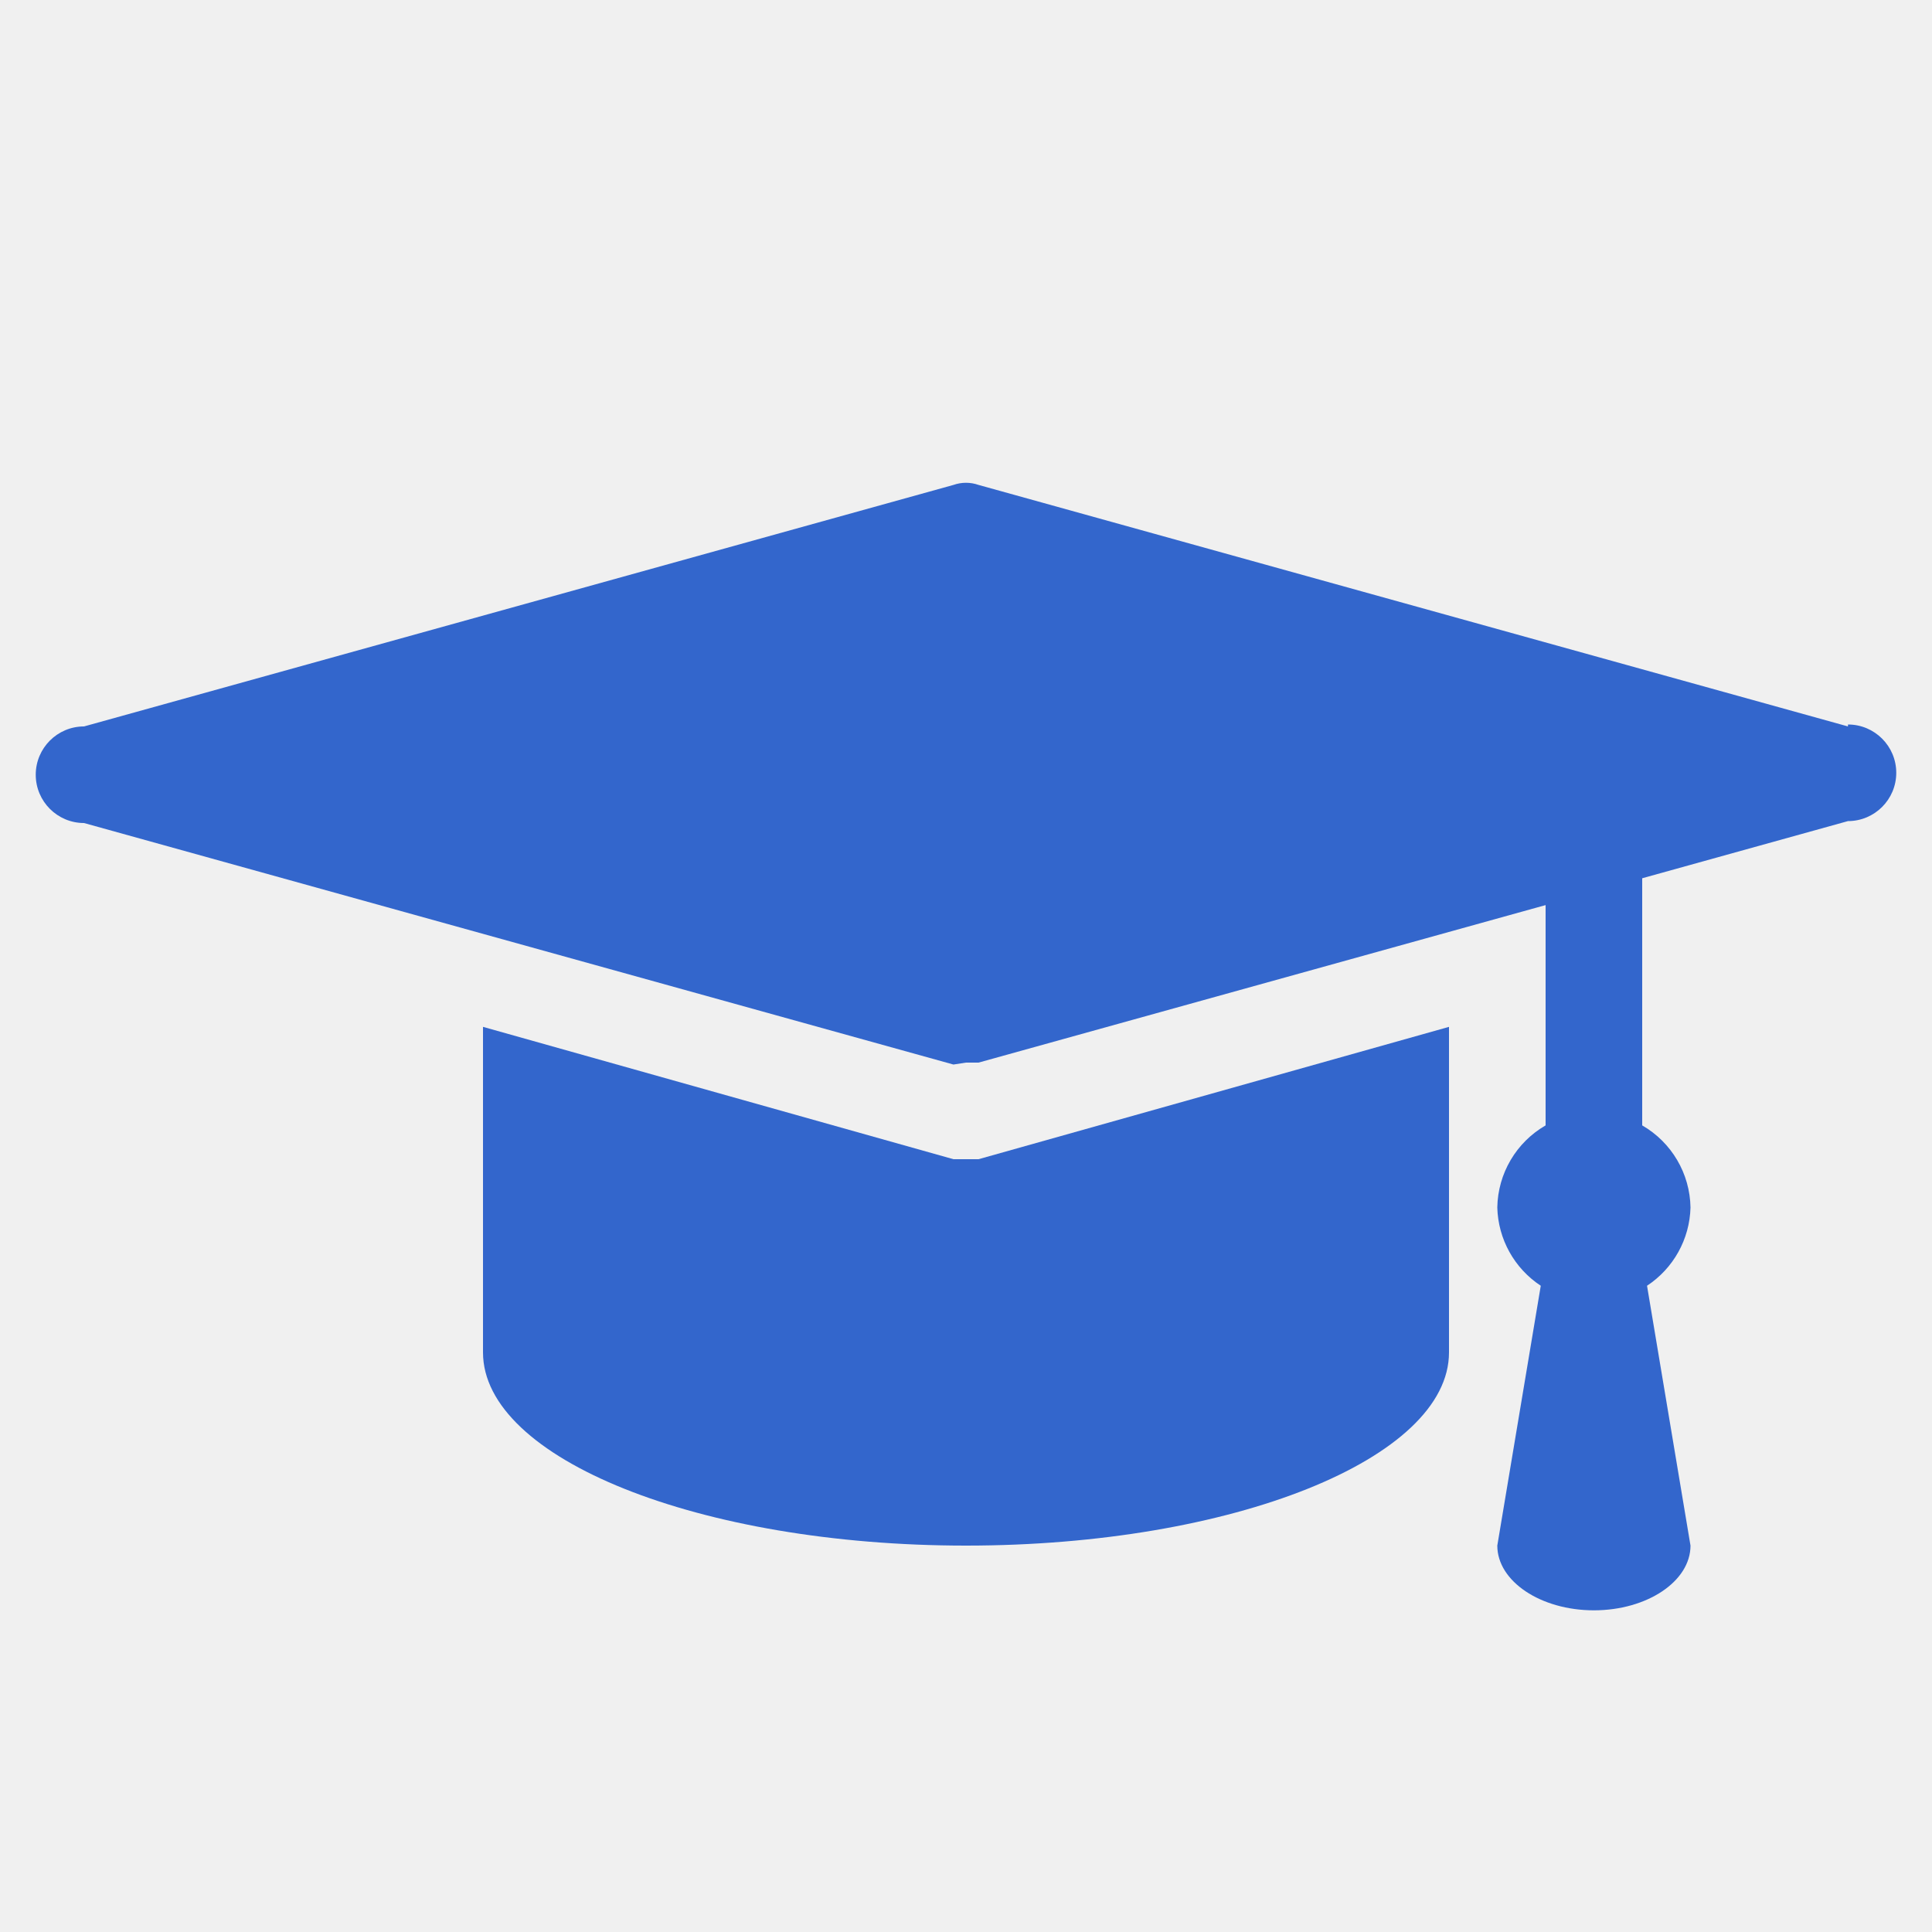
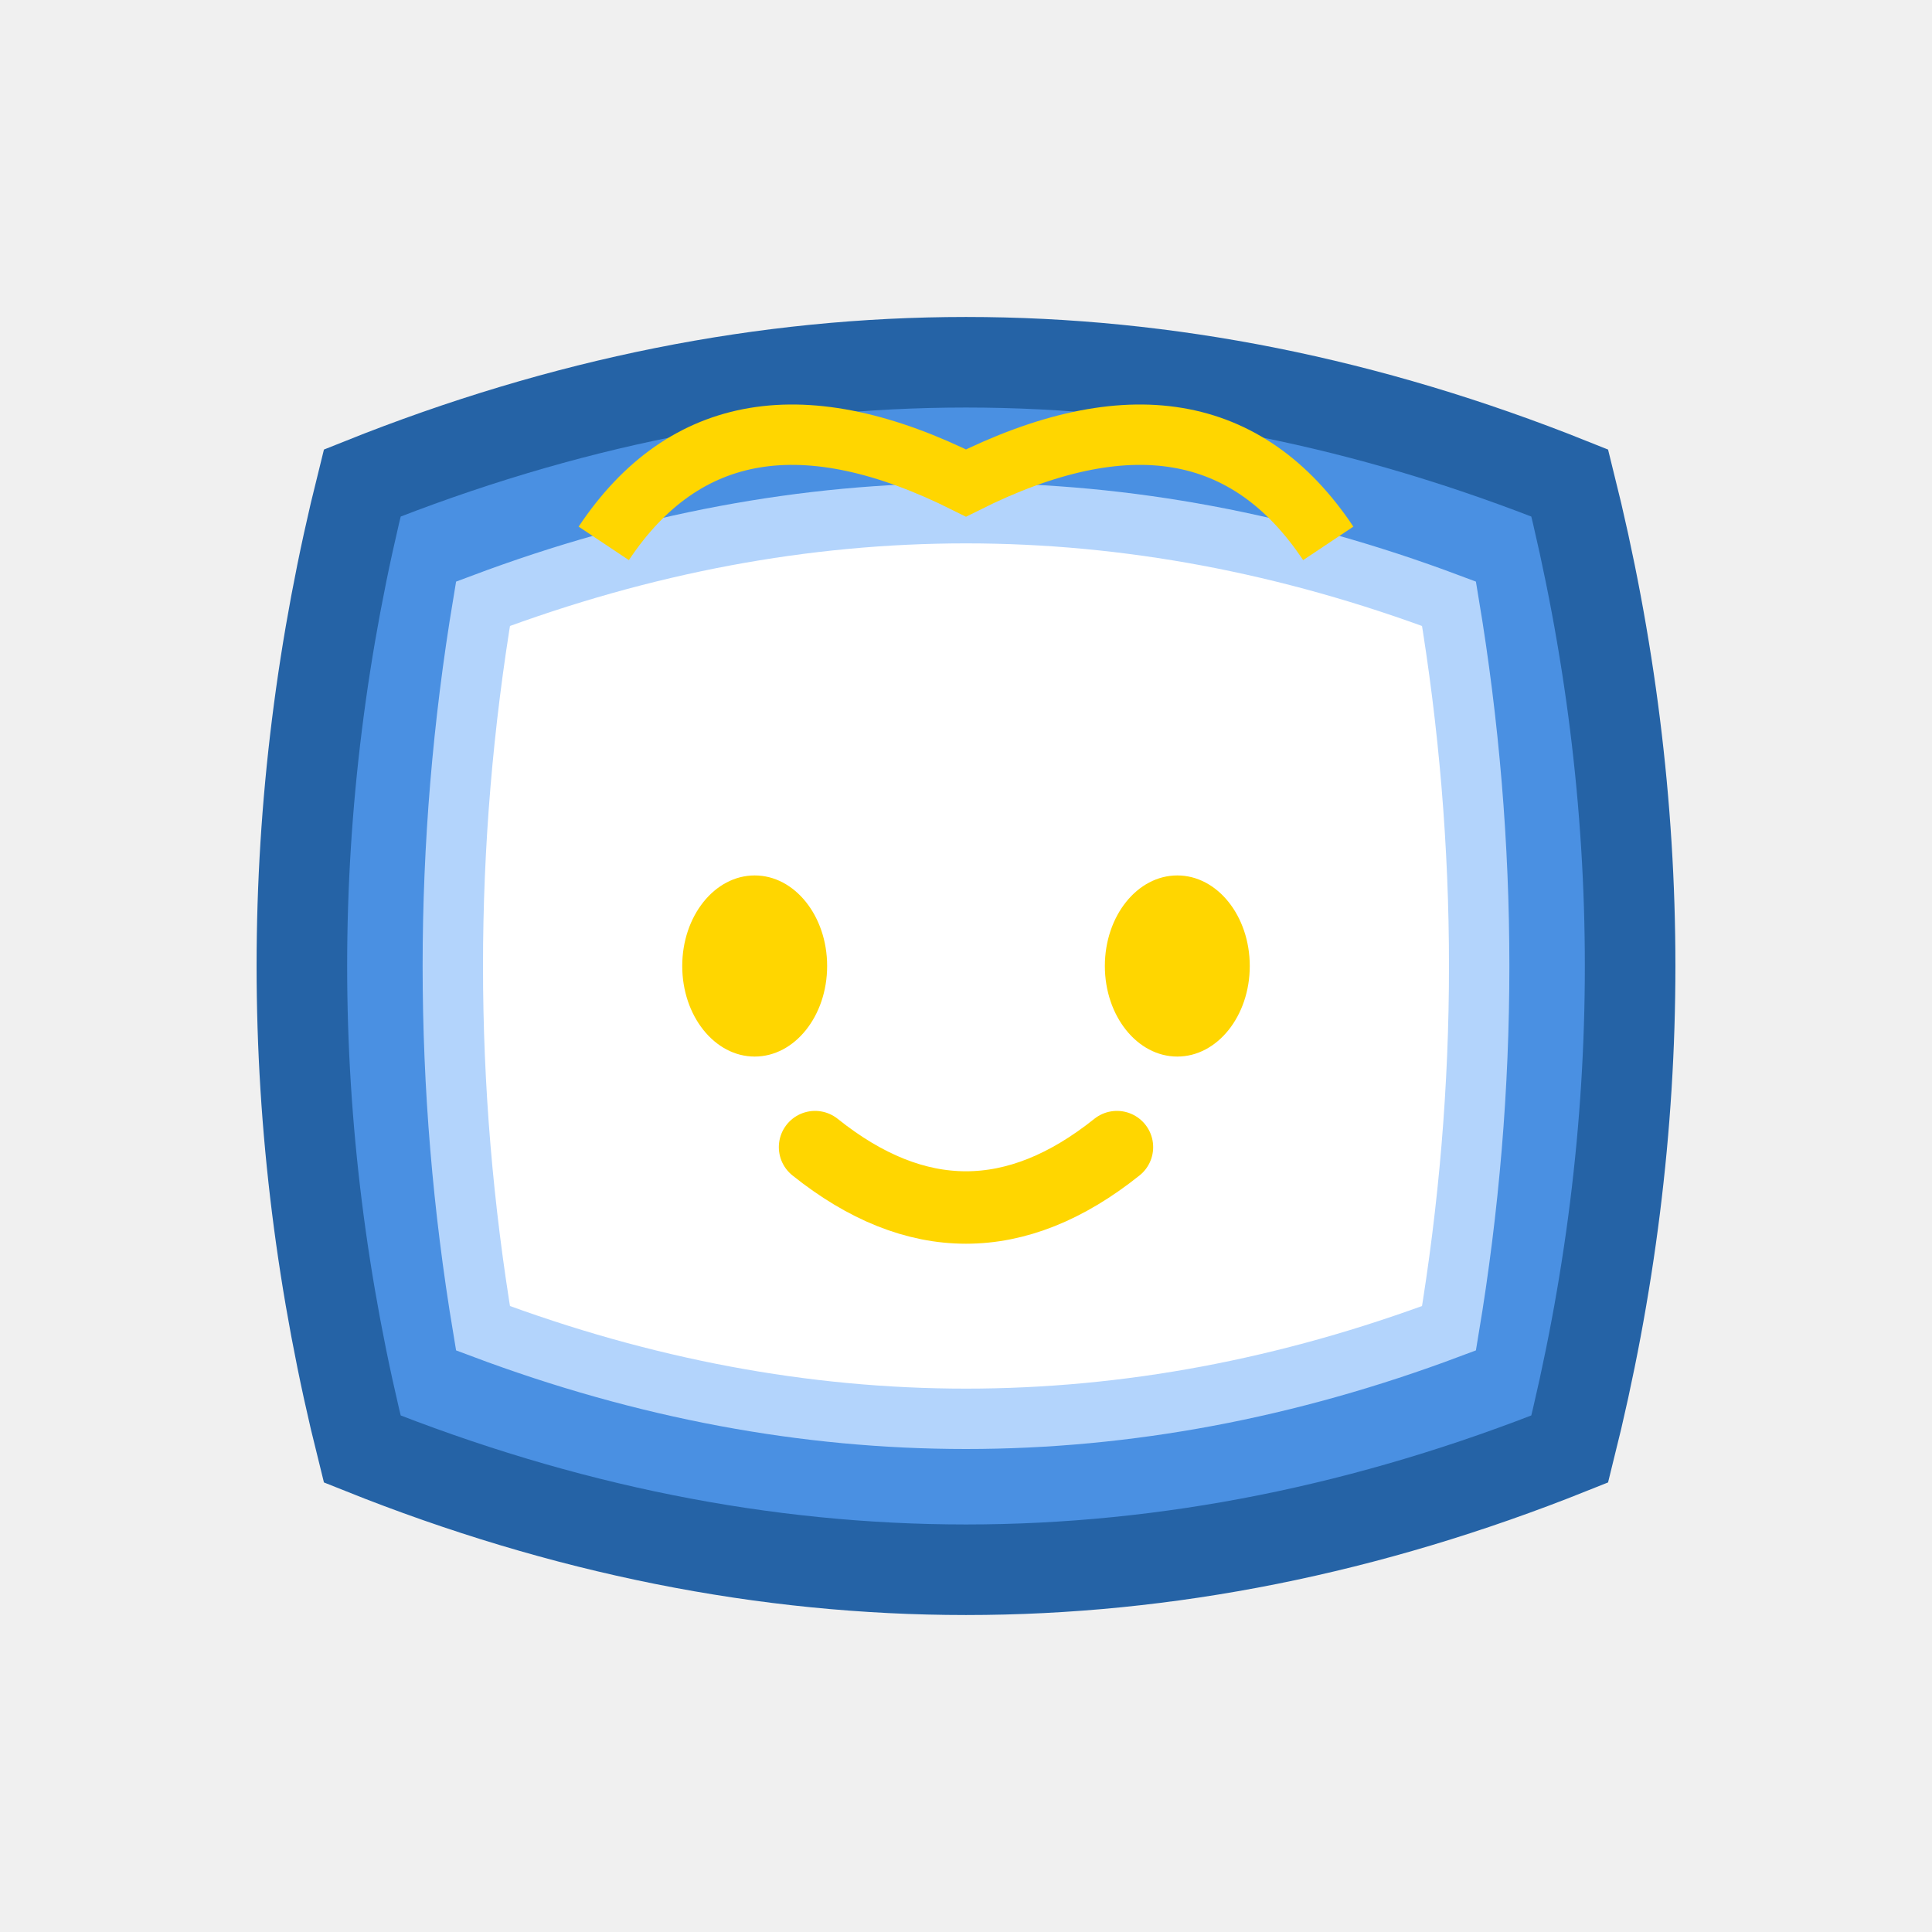
- <svg xmlns="http://www.w3.org/2000/svg" viewBox="2 2 20 20">
-   <path d="M12.13,14,12,14l-.13,0L7,12.63V16c0,1.1,2.24,2,5,2s5-.9,5-2V12.63Z" fill="#36c" />
-   <path d="M21.13,9.52l-9-2.5a.39.39,0,0,0-.26,0l-9,2.5a.5.5,0,0,0,0,1l9,2.5L12,13l.13,0,9-2.5a.5.5,0,0,0,0-1Z" fill="#36c" />
-   <path d="M19.5,14.5a1,1,0,0,0-.5-.85V10H18v3.65a1,1,0,0,0-.5.85,1,1,0,0,0,.45.81L17.5,18c0,.37.45.67,1,.67s1-.3,1-.67l-.45-2.69A1,1,0,0,0,19.5,14.5Z" fill="#36c" />
+ <svg xmlns="http://www.w3.org/2000/svg" viewBox="0 0 32 32">
+   <g>
+     <path d="M6 8 Q4 16 6 24 Q16 28 26 24 Q28 16 26 8 Q16 4 6 8 Z" fill="#4A90E2" stroke="#2563A6" stroke-width="1.5" />
+     <path d="M8 10 Q7 16 8 22 Q16 25 24 22 Q25 16 24 10 Q16 7 8 10 Z" fill="#fff" stroke="#B3D4FC" stroke-width="1" />
+     <ellipse cx="12.5" cy="16" rx="1.2" ry="1.5" fill="#FFD600" />
+     <ellipse cx="19.5" cy="16" rx="1.2" ry="1.5" fill="#FFD600" />
+     <path d="M13.5 19 Q16 21 18.5 19" stroke="#FFD600" stroke-width="1.2" fill="none" stroke-linecap="round" />
+     <path d="M10 9 Q12 6 16 8 Q20 6 22 9" stroke="#FFD600" stroke-width="1" fill="none" />
+   </g>
</svg>
